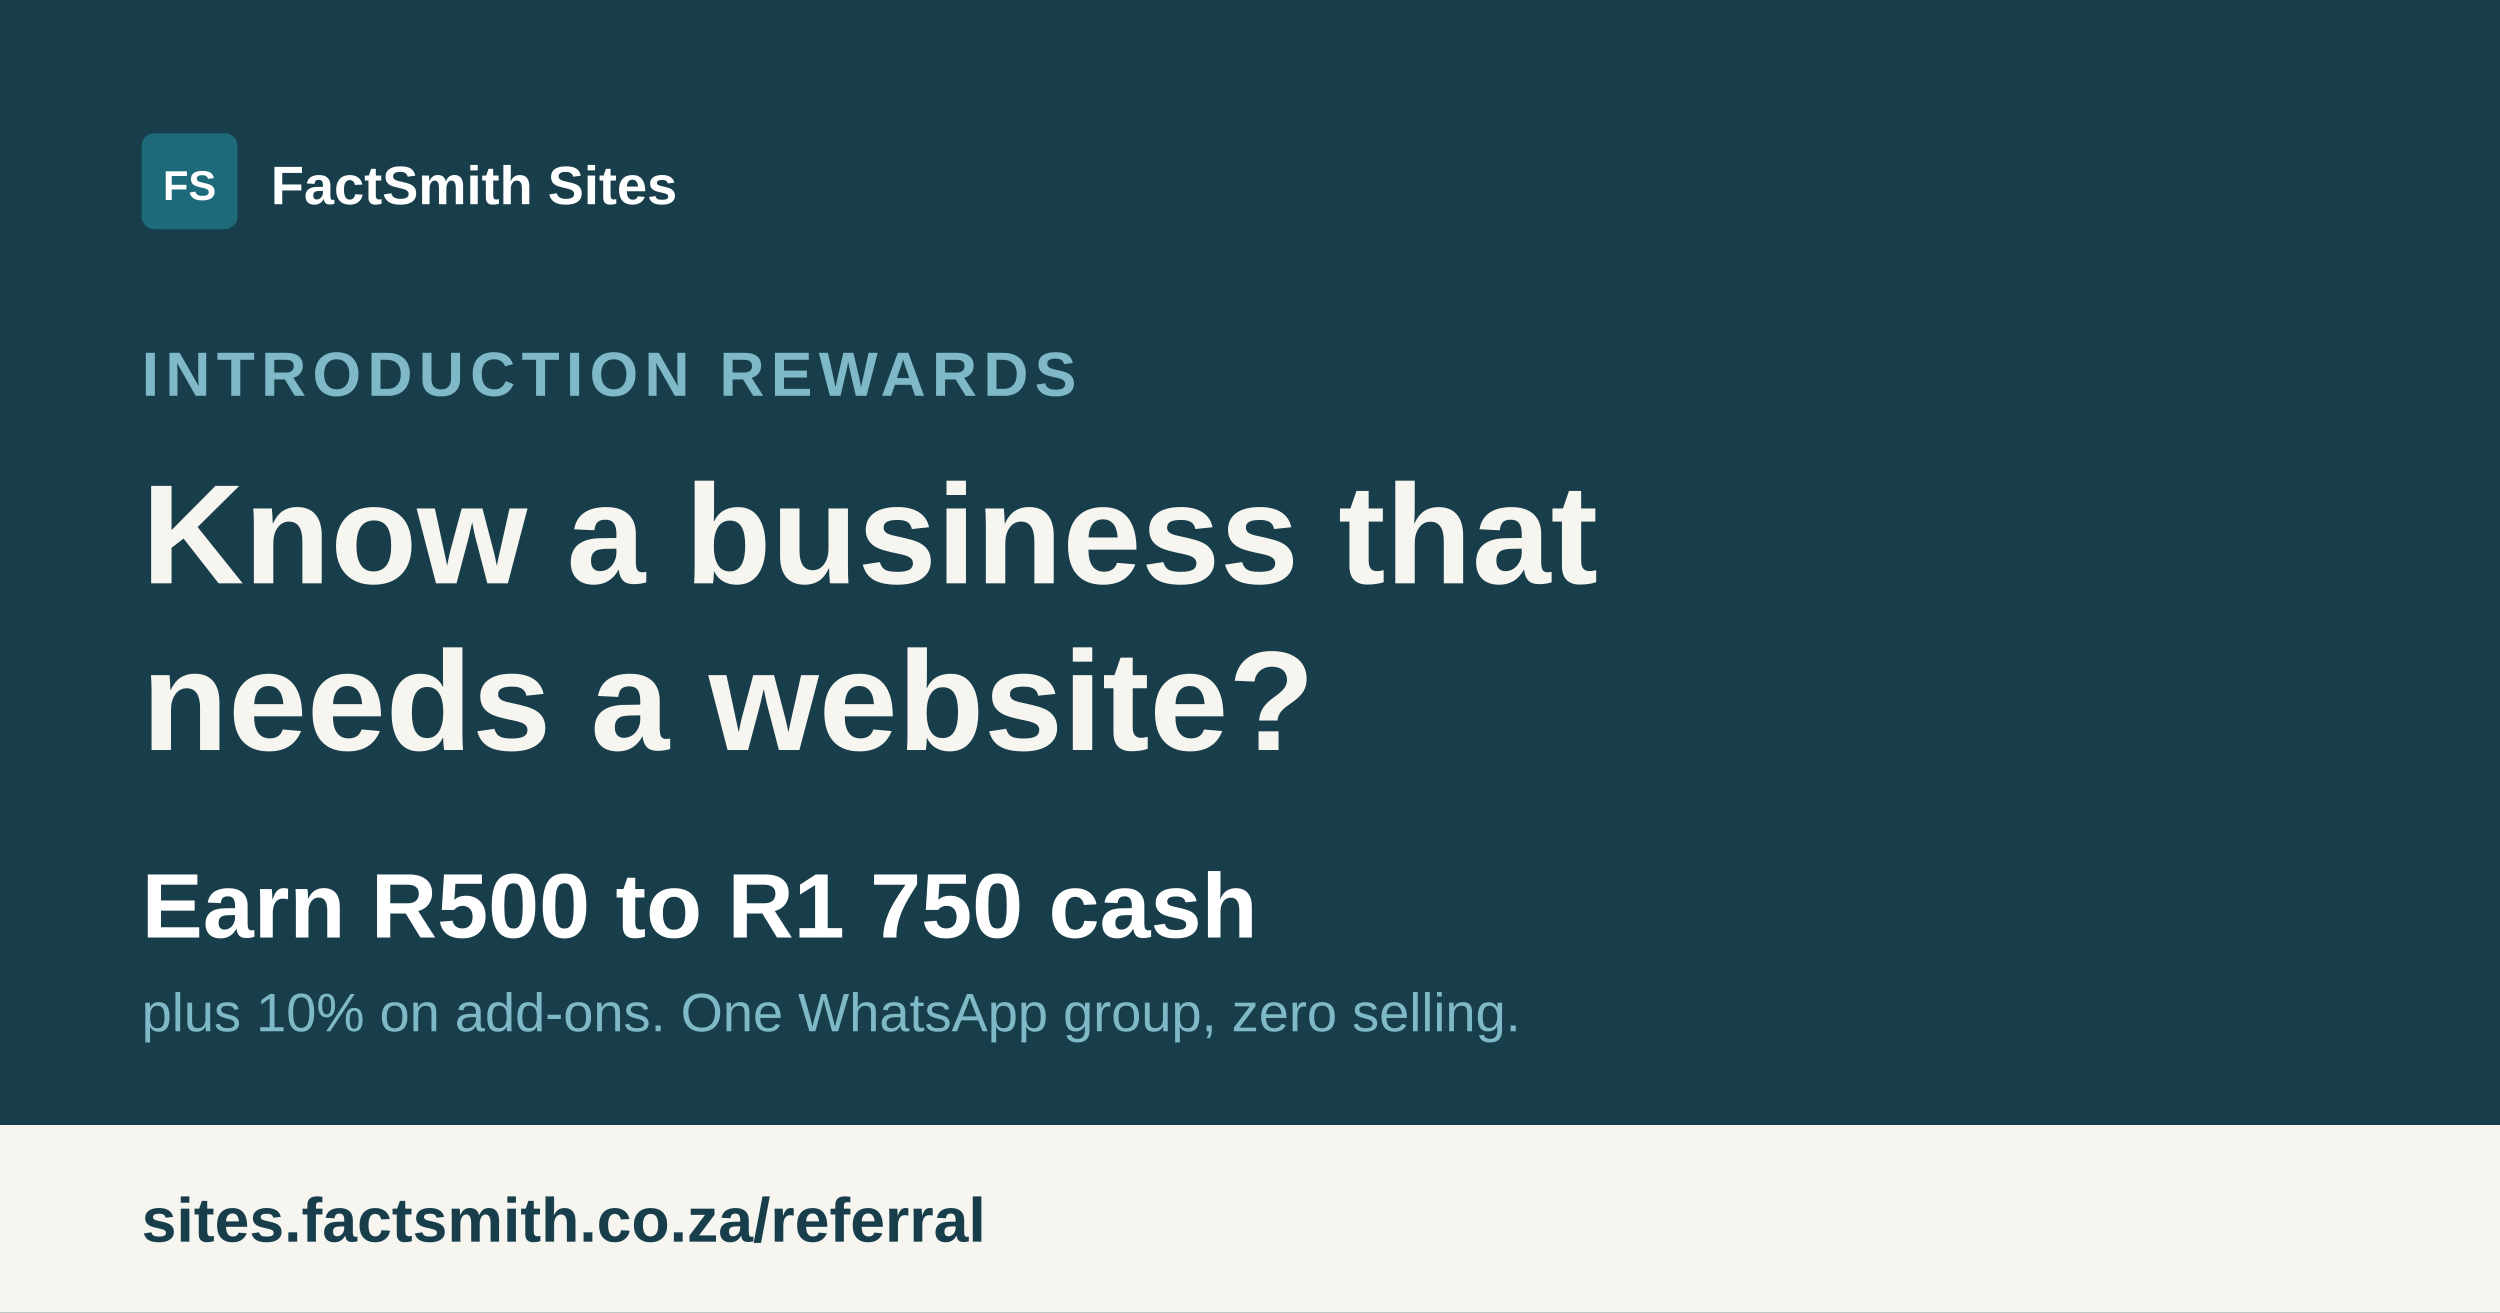
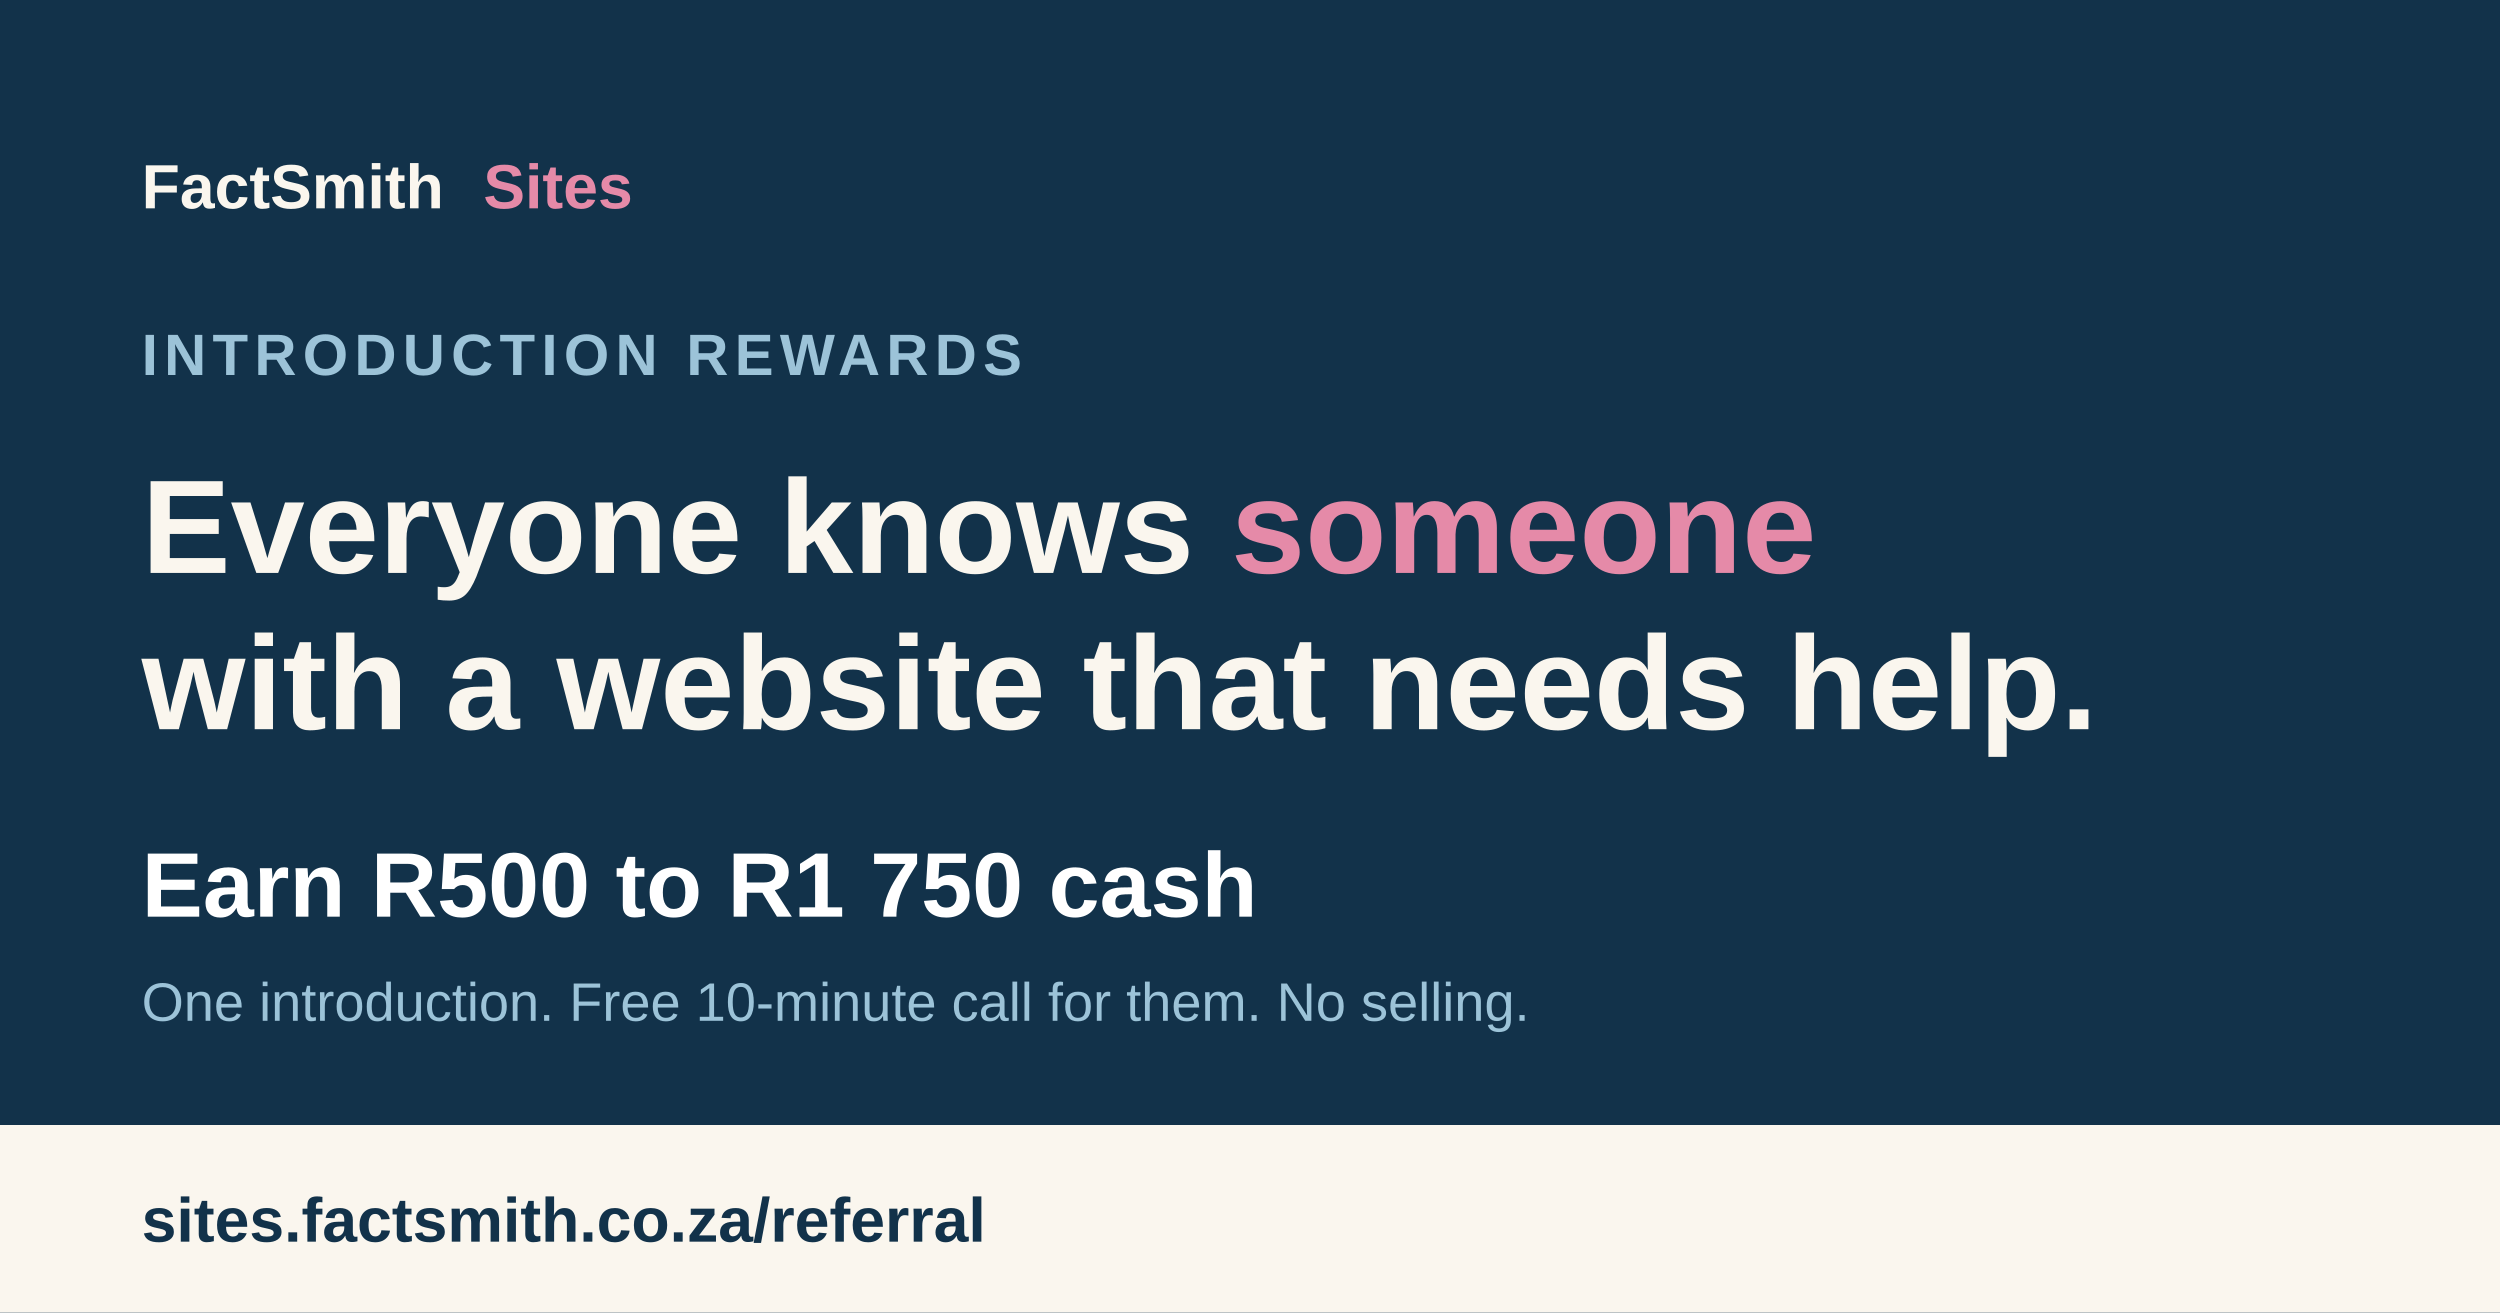
<svg xmlns="http://www.w3.org/2000/svg" width="1200" height="630" viewBox="0 0 1200 630">
-   <rect width="1200" height="630" fill="#173e4a" />
-   <rect x="68" y="64" width="46" height="46" rx="6" fill="#1d6a7a" />
-   <text x="91" y="96" text-anchor="middle" font-family="Arial, sans-serif" font-size="20" font-weight="700" fill="#ffffff">FS</text>
-   <text x="130" y="98" font-family="Arial, sans-serif" font-size="26" font-weight="700" fill="#ffffff">FactSmith Sites</text>
-   <text x="68" y="190" font-family="Arial, sans-serif" font-size="30" font-weight="700" letter-spacing="3" fill="#7fb8c6">INTRODUCTION REWARDS</text>
-   <text x="68" y="280" font-family="Arial, sans-serif" font-size="68" font-weight="700" fill="#f7f5f0">Know a business that</text>
-   <text x="68" y="360" font-family="Arial, sans-serif" font-size="68" font-weight="700" fill="#f7f5f0">needs a website?</text>
-   <text x="68" y="450" font-family="Arial, sans-serif" font-size="44" font-weight="700" fill="#ffffff">Earn R500 to R1 750 cash</text>
-   <text x="68" y="495" font-family="Arial, sans-serif" font-size="26" fill="#7fb8c6">plus 10% on add-ons. One WhatsApp group, zero selling.</text>
-   <rect x="0" y="540" width="1200" height="90" fill="#f7f5f0" />
-   <text x="68" y="596" font-family="Arial, sans-serif" font-size="30" font-weight="700" fill="#173e4a">sites.factsmith.co.za/referral</text>
+   <rect width="1200" height="630" fill="#12324A" />
+   <text x="68" y="100" font-family="Arial, sans-serif" font-size="30" font-weight="700" fill="#FAF6EE">FactSmith</text>
+   <text x="232" y="100" font-family="Arial, sans-serif" font-size="30" font-weight="700" fill="#E58AA8">Sites</text>
+   <text x="68" y="180" font-family="Arial, sans-serif" font-size="28" font-weight="700" letter-spacing="3" fill="#9CC3D8">INTRODUCTION REWARDS</text>
+   <text x="68" y="275" font-family="Arial, sans-serif" font-size="64" font-weight="700" fill="#FAF6EE">Everyone knows <tspan fill="#E58AA8">someone</tspan>
+   </text>
+   <text x="68" y="350" font-family="Arial, sans-serif" font-size="64" font-weight="700" fill="#FAF6EE">with a website that needs help.</text>
+   <text x="68" y="440" font-family="Arial, sans-serif" font-size="44" font-weight="700" fill="#FFFFFF">Earn R500 to R1 750 cash</text>
+   <text x="68" y="490" font-family="Arial, sans-serif" font-size="26" fill="#9CC3D8">One introduction. Free 10-minute call for them. No selling.</text>
+   <rect x="0" y="540" width="1200" height="90" fill="#FAF6EE" />
+   <text x="68" y="596" font-family="Arial, sans-serif" font-size="30" font-weight="700" fill="#12324A">sites.factsmith.co.za/referral</text>
</svg>
